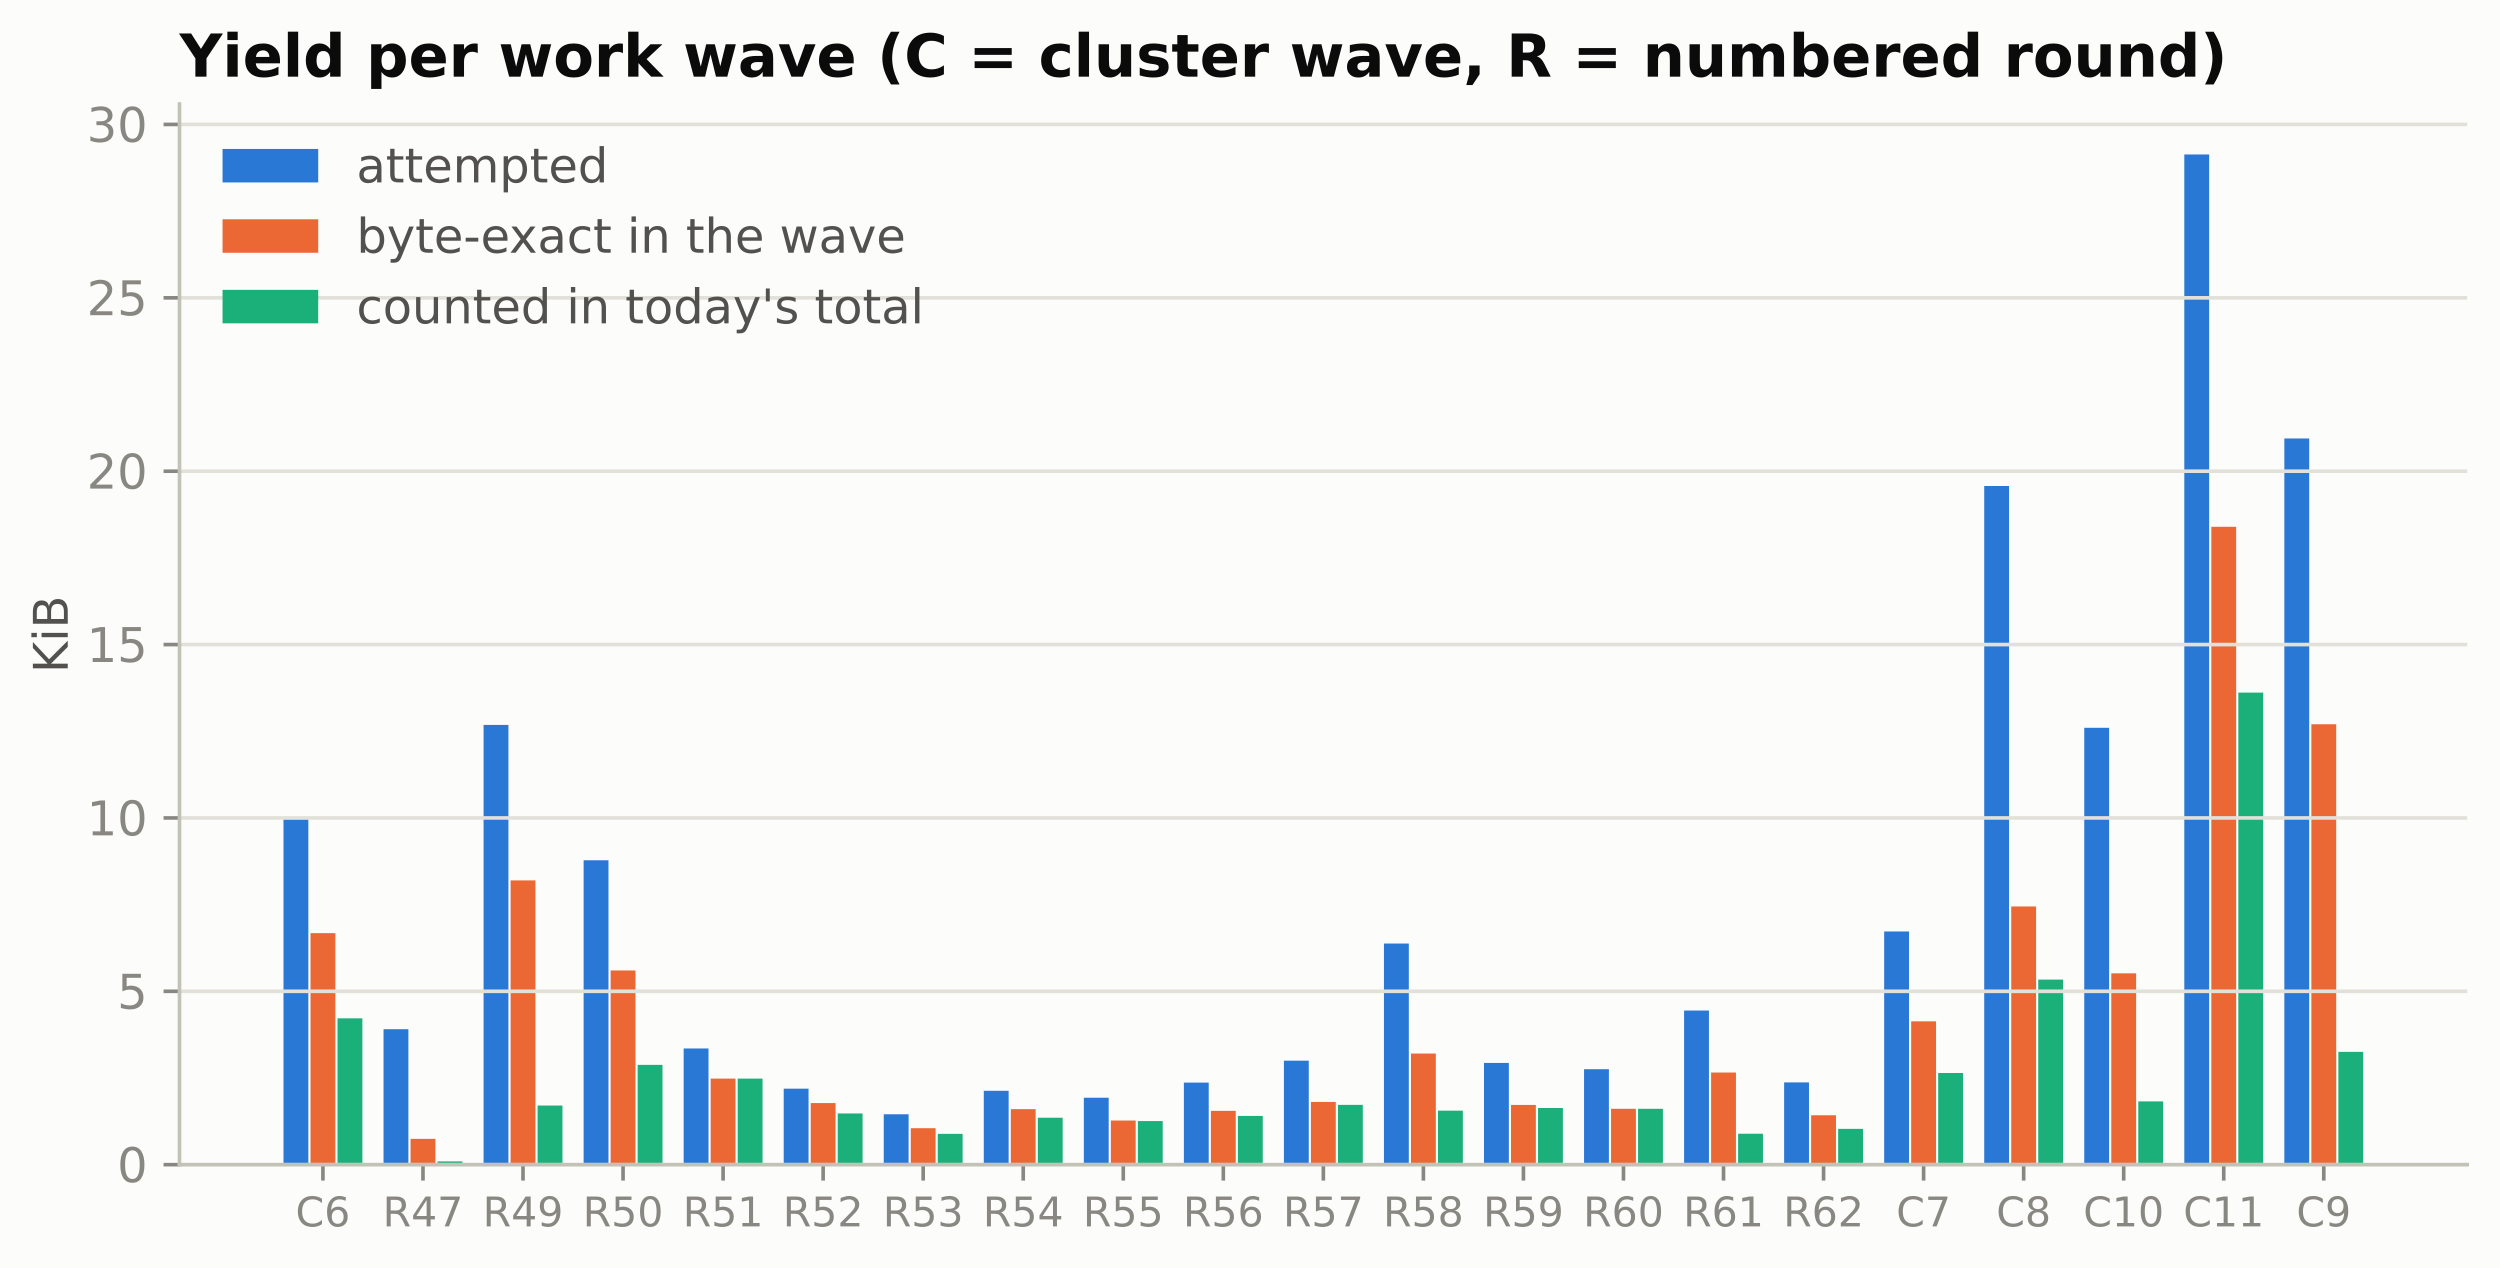
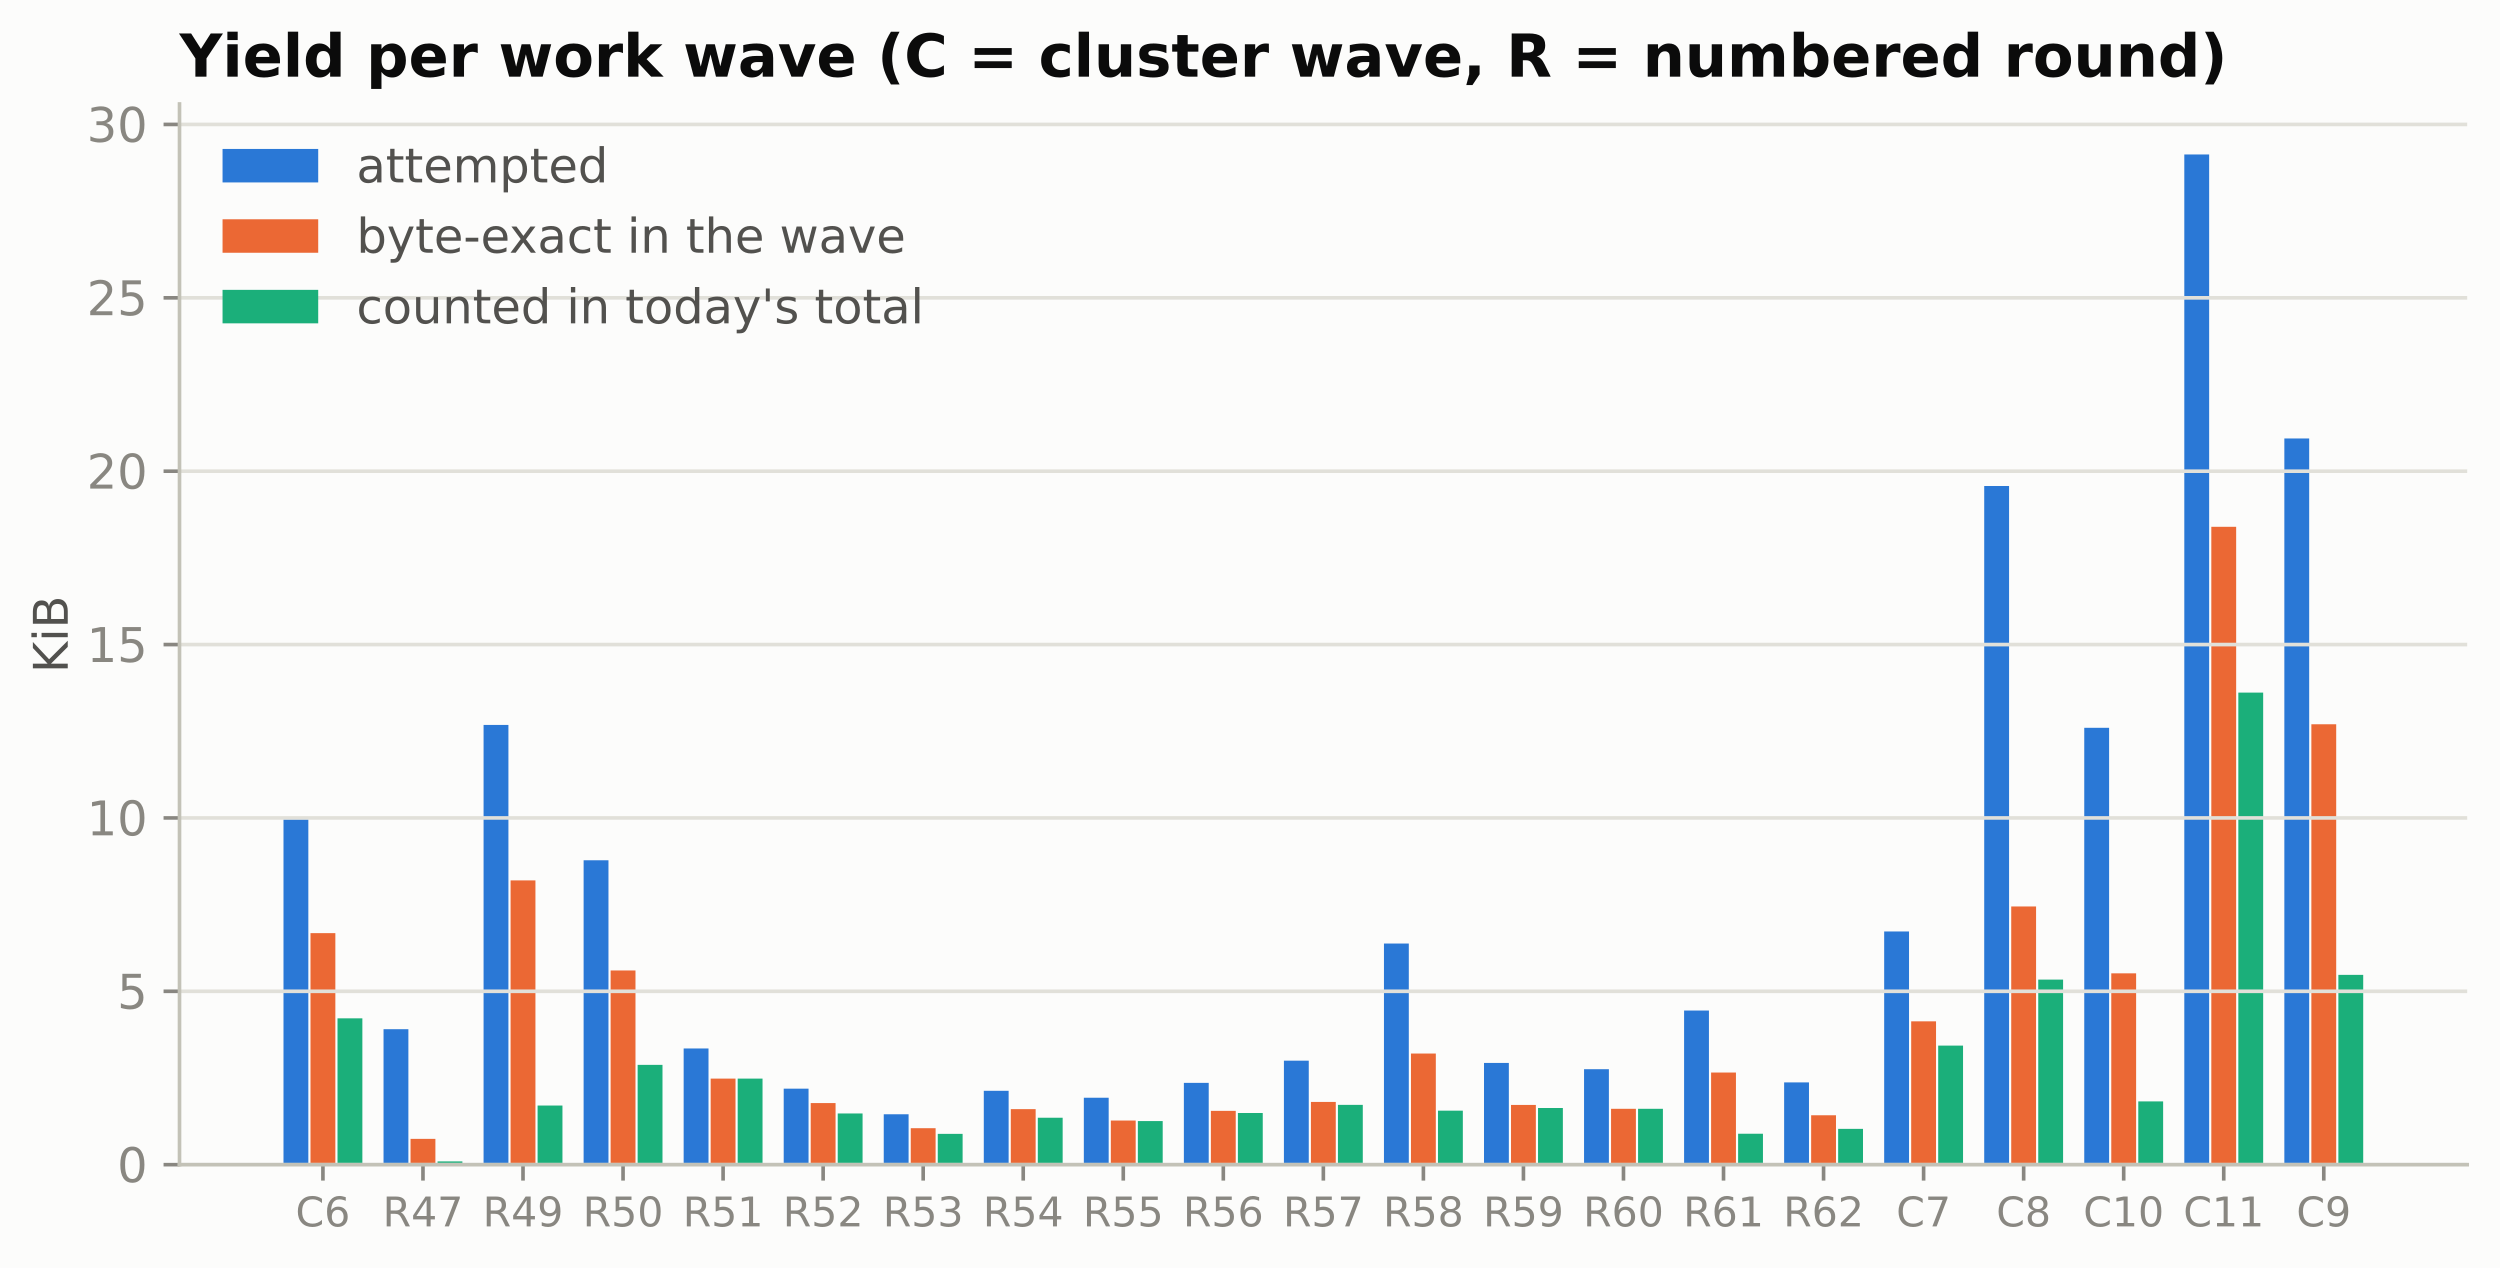
<svg xmlns="http://www.w3.org/2000/svg" xmlns:xlink="http://www.w3.org/1999/xlink" width="548.805pt" height="278.318pt" viewBox="0 0 548.805 278.318" version="1.1">
  <defs>
    <style type="text/css">*{stroke-linejoin: round; stroke-linecap: butt}</style>
  </defs>
  <g id="figure_1">
    <g id="patch_1">
      <path d="M 0 278.318  L 548.805 278.318  L 548.805 0  L 0 0  z " style="fill: #fcfcfb" />
    </g>
    <g id="axes_1">
      <g id="patch_2">
        <path d="M 39.405 255.672  L 541.605 255.672  L 541.605 22.824  L 39.405 22.824  z " style="fill: #fcfcfb" />
      </g>
      <g id="patch_3">
        <path d="M 62.232 255.672  L 67.687 255.672  L 67.687 179.859  L 62.232 179.859  z " clip-path="url(#p087fa8f409)" style="fill: #2a78d6" />
      </g>
      <g id="patch_4">
        <path d="M 84.194 255.672  L 89.649 255.672  L 89.649 225.931  L 84.194 225.931  z " clip-path="url(#p087fa8f409)" style="fill: #2a78d6" />
      </g>
      <g id="patch_5">
        <path d="M 106.155 255.672  L 111.61 255.672  L 111.61 159.135  L 106.155 159.135  z " clip-path="url(#p087fa8f409)" style="fill: #2a78d6" />
      </g>
      <g id="patch_6">
        <path d="M 128.117 255.672  L 133.572 255.672  L 133.572 188.846  L 128.117 188.846  z " clip-path="url(#p087fa8f409)" style="fill: #2a78d6" />
      </g>
      <g id="patch_7">
        <path d="M 150.078 255.672  L 155.534 255.672  L 155.534 230.161  L 150.078 230.161  z " clip-path="url(#p087fa8f409)" style="fill: #2a78d6" />
      </g>
      <g id="patch_8">
        <path d="M 172.04 255.672  L 177.495 255.672  L 177.495 238.984  L 172.04 238.984  z " clip-path="url(#p087fa8f409)" style="fill: #2a78d6" />
      </g>
      <g id="patch_9">
        <path d="M 194.001 255.672  L 199.457 255.672  L 199.457 244.611  L 194.001 244.611  z " clip-path="url(#p087fa8f409)" style="fill: #2a78d6" />
      </g>
      <g id="patch_10">
        <path d="M 215.963 255.672  L 221.418 255.672  L 221.418 239.46  L 215.963 239.46  z " clip-path="url(#p087fa8f409)" style="fill: #2a78d6" />
      </g>
      <g id="patch_11">
        <path d="M 237.925 255.672  L 243.38 255.672  L 243.38 240.984  L 237.925 240.984  z " clip-path="url(#p087fa8f409)" style="fill: #2a78d6" />
      </g>
      <g id="patch_12">
-         <path d="M 259.886 255.672  L 265.341 255.672  L 265.341 237.654  L 259.886 237.654  z " clip-path="url(#p087fa8f409)" style="fill: #2a78d6" />
+         <path d="M 259.886 255.672  L 265.341 255.672  L 265.341 237.72  L 259.886 237.72  z " clip-path="url(#p087fa8f409)" style="fill: #2a78d6" />
      </g>
      <g id="patch_13">
        <path d="M 281.848 255.672  L 287.303 255.672  L 287.303 232.837  L 281.848 232.837  z " clip-path="url(#p087fa8f409)" style="fill: #2a78d6" />
      </g>
      <g id="patch_14">
        <path d="M 303.809 255.672  L 309.264 255.672  L 309.264 207.132  L 303.809 207.132  z " clip-path="url(#p087fa8f409)" style="fill: #2a78d6" />
      </g>
      <g id="patch_15">
        <path d="M 325.771 255.672  L 331.226 255.672  L 331.226 233.342  L 325.771 233.342  z " clip-path="url(#p087fa8f409)" style="fill: #2a78d6" />
      </g>
      <g id="patch_16">
        <path d="M 347.732 255.672  L 353.188 255.672  L 353.188 234.717  L 347.732 234.717  z " clip-path="url(#p087fa8f409)" style="fill: #2a78d6" />
      </g>
      <g id="patch_17">
        <path d="M 369.694 255.672  L 375.149 255.672  L 375.149 221.828  L 369.694 221.828  z " clip-path="url(#p087fa8f409)" style="fill: #2a78d6" />
      </g>
      <g id="patch_18">
        <path d="M 391.655 255.672  L 397.111 255.672  L 397.111 237.616  L 391.655 237.616  z " clip-path="url(#p087fa8f409)" style="fill: #2a78d6" />
      </g>
      <g id="patch_19">
        <path d="M 413.617 255.672  L 419.072 255.672  L 419.072 204.478  L 413.617 204.478  z " clip-path="url(#p087fa8f409)" style="fill: #2a78d6" />
      </g>
      <g id="patch_20">
        <path d="M 435.578 255.672  L 441.034 255.672  L 441.034 106.692  L 435.578 106.692  z " clip-path="url(#p087fa8f409)" style="fill: #2a78d6" />
      </g>
      <g id="patch_21">
        <path d="M 457.54 255.672  L 462.995 255.672  L 462.995 159.774  L 457.54 159.774  z " clip-path="url(#p087fa8f409)" style="fill: #2a78d6" />
      </g>
      <g id="patch_22">
        <path d="M 479.502 255.672  L 484.957 255.672  L 484.957 33.912  L 479.502 33.912  z " clip-path="url(#p087fa8f409)" style="fill: #2a78d6" />
      </g>
      <g id="patch_23">
        <path d="M 501.463 255.672  L 506.918 255.672  L 506.918 96.248  L 501.463 96.248  z " clip-path="url(#p087fa8f409)" style="fill: #2a78d6" />
      </g>
      <g id="patch_24">
        <path d="M 68.162 255.672  L 73.617 255.672  L 73.617 204.843  L 68.162 204.843  z " clip-path="url(#p087fa8f409)" style="fill: #eb6834" />
      </g>
      <g id="patch_25">
        <path d="M 90.123 255.672  L 95.579 255.672  L 95.579 250  L 90.123 250  z " clip-path="url(#p087fa8f409)" style="fill: #eb6834" />
      </g>
      <g id="patch_26">
        <path d="M 112.085 255.672  L 117.54 255.672  L 117.54 193.261  L 112.085 193.261  z " clip-path="url(#p087fa8f409)" style="fill: #eb6834" />
      </g>
      <g id="patch_27">
        <path d="M 134.046 255.672  L 139.502 255.672  L 139.502 213.034  L 134.046 213.034  z " clip-path="url(#p087fa8f409)" style="fill: #eb6834" />
      </g>
      <g id="patch_28">
        <path d="M 156.008 255.672  L 161.463 255.672  L 161.463 236.784  L 156.008 236.784  z " clip-path="url(#p087fa8f409)" style="fill: #eb6834" />
      </g>
      <g id="patch_29">
        <path d="M 177.97 255.672  L 183.425 255.672  L 183.425 242.143  L 177.97 242.143  z " clip-path="url(#p087fa8f409)" style="fill: #eb6834" />
      </g>
      <g id="patch_30">
        <path d="M 199.931 255.672  L 205.386 255.672  L 205.386 247.659  L 199.931 247.659  z " clip-path="url(#p087fa8f409)" style="fill: #eb6834" />
      </g>
      <g id="patch_31">
        <path d="M 221.893 255.672  L 227.348 255.672  L 227.348 243.481  L 221.893 243.481  z " clip-path="url(#p087fa8f409)" style="fill: #eb6834" />
      </g>
      <g id="patch_32">
        <path d="M 243.854 255.672  L 249.309 255.672  L 249.309 245.986  L 243.854 245.986  z " clip-path="url(#p087fa8f409)" style="fill: #eb6834" />
      </g>
      <g id="patch_33">
        <path d="M 265.816 255.672  L 271.271 255.672  L 271.271 243.853  L 265.816 243.853  z " clip-path="url(#p087fa8f409)" style="fill: #eb6834" />
      </g>
      <g id="patch_34">
        <path d="M 287.777 255.672  L 293.232 255.672  L 293.232 241.905  L 287.777 241.905  z " clip-path="url(#p087fa8f409)" style="fill: #eb6834" />
      </g>
      <g id="patch_35">
        <path d="M 309.739 255.672  L 315.194 255.672  L 315.194 231.276  L 309.739 231.276  z " clip-path="url(#p087fa8f409)" style="fill: #eb6834" />
      </g>
      <g id="patch_36">
        <path d="M 331.7 255.672  L 337.156 255.672  L 337.156 242.552  L 331.7 242.552  z " clip-path="url(#p087fa8f409)" style="fill: #eb6834" />
      </g>
      <g id="patch_37">
        <path d="M 353.662 255.672  L 359.117 255.672  L 359.117 243.4  L 353.662 243.4  z " clip-path="url(#p087fa8f409)" style="fill: #eb6834" />
      </g>
      <g id="patch_38">
        <path d="M 375.623 255.672  L 381.079 255.672  L 381.079 235.446  L 375.623 235.446  z " clip-path="url(#p087fa8f409)" style="fill: #eb6834" />
      </g>
      <g id="patch_39">
        <path d="M 397.585 255.672  L 403.04 255.672  L 403.04 244.827  L 397.585 244.827  z " clip-path="url(#p087fa8f409)" style="fill: #eb6834" />
      </g>
      <g id="patch_40">
        <path d="M 419.547 255.672  L 425.002 255.672  L 425.002 224.207  L 419.547 224.207  z " clip-path="url(#p087fa8f409)" style="fill: #eb6834" />
      </g>
      <g id="patch_41">
        <path d="M 441.508 255.672  L 446.963 255.672  L 446.963 198.985  L 441.508 198.985  z " clip-path="url(#p087fa8f409)" style="fill: #eb6834" />
      </g>
      <g id="patch_42">
        <path d="M 463.47 255.672  L 468.925 255.672  L 468.925 213.673  L 463.47 213.673  z " clip-path="url(#p087fa8f409)" style="fill: #eb6834" />
      </g>
      <g id="patch_43">
        <path d="M 485.431 255.672  L 490.886 255.672  L 490.886 115.65  L 485.431 115.65  z " clip-path="url(#p087fa8f409)" style="fill: #eb6834" />
      </g>
      <g id="patch_44">
        <path d="M 507.393 255.672  L 512.848 255.672  L 512.848 158.986  L 507.393 158.986  z " clip-path="url(#p087fa8f409)" style="fill: #eb6834" />
      </g>
      <g id="patch_45">
        <path d="M 74.091 255.672  L 79.547 255.672  L 79.547 223.552  L 74.091 223.552  z " clip-path="url(#p087fa8f409)" style="fill: #1baf7a" />
      </g>
      <g id="patch_46">
        <path d="M 96.053 255.672  L 101.508 255.672  L 101.508 254.958  L 96.053 254.958  z " clip-path="url(#p087fa8f409)" style="fill: #1baf7a" />
      </g>
      <g id="patch_47">
        <path d="M 118.014 255.672  L 123.47 255.672  L 123.47 242.686  L 118.014 242.686  z " clip-path="url(#p087fa8f409)" style="fill: #1baf7a" />
      </g>
      <g id="patch_48">
        <path d="M 139.976 255.672  L 145.431 255.672  L 145.431 233.766  L 139.976 233.766  z " clip-path="url(#p087fa8f409)" style="fill: #1baf7a" />
      </g>
      <g id="patch_49">
        <path d="M 161.938 255.672  L 167.393 255.672  L 167.393 236.784  L 161.938 236.784  z " clip-path="url(#p087fa8f409)" style="fill: #1baf7a" />
      </g>
      <g id="patch_50">
        <path d="M 183.899 255.672  L 189.354 255.672  L 189.354 244.425  L 183.899 244.425  z " clip-path="url(#p087fa8f409)" style="fill: #1baf7a" />
      </g>
      <g id="patch_51">
        <path d="M 205.861 255.672  L 211.316 255.672  L 211.316 248.915  L 205.861 248.915  z " clip-path="url(#p087fa8f409)" style="fill: #1baf7a" />
      </g>
      <g id="patch_52">
        <path d="M 227.822 255.672  L 233.277 255.672  L 233.277 245.362  L 227.822 245.362  z " clip-path="url(#p087fa8f409)" style="fill: #1baf7a" />
      </g>
      <g id="patch_53">
        <path d="M 249.784 255.672  L 255.239 255.672  L 255.239 246.098  L 249.784 246.098  z " clip-path="url(#p087fa8f409)" style="fill: #1baf7a" />
      </g>
      <g id="patch_54">
-         <path d="M 271.745 255.672  L 277.201 255.672  L 277.201 244.975  L 271.745 244.975  z " clip-path="url(#p087fa8f409)" style="fill: #1baf7a" />
+         <path d="M 271.745 255.672  L 277.201 255.672  L 277.201 244.329  L 271.745 244.329  z " clip-path="url(#p087fa8f409)" style="fill: #1baf7a" />
      </g>
      <g id="patch_55">
        <path d="M 293.707 255.672  L 299.162 255.672  L 299.162 242.537  L 293.707 242.537  z " clip-path="url(#p087fa8f409)" style="fill: #1baf7a" />
      </g>
      <g id="patch_56">
        <path d="M 315.668 255.672  L 321.124 255.672  L 321.124 243.816  L 315.668 243.816  z " clip-path="url(#p087fa8f409)" style="fill: #1baf7a" />
      </g>
      <g id="patch_57">
        <path d="M 337.63 255.672  L 343.085 255.672  L 343.085 243.236  L 337.63 243.236  z " clip-path="url(#p087fa8f409)" style="fill: #1baf7a" />
      </g>
      <g id="patch_58">
        <path d="M 359.592 255.672  L 365.047 255.672  L 365.047 243.4  L 359.592 243.4  z " clip-path="url(#p087fa8f409)" style="fill: #1baf7a" />
      </g>
      <g id="patch_59">
        <path d="M 381.553 255.672  L 387.008 255.672  L 387.008 248.878  L 381.553 248.878  z " clip-path="url(#p087fa8f409)" style="fill: #1baf7a" />
      </g>
      <g id="patch_60">
        <path d="M 403.515 255.672  L 408.97 255.672  L 408.97 247.815  L 403.515 247.815  z " clip-path="url(#p087fa8f409)" style="fill: #1baf7a" />
      </g>
      <g id="patch_61">
-         <path d="M 425.476 255.672  L 430.931 255.672  L 430.931 235.542  L 425.476 235.542  z " clip-path="url(#p087fa8f409)" style="fill: #1baf7a" />
+         <path d="M 425.476 255.672  L 430.931 255.672  L 430.931 229.536  L 425.476 229.536  z " clip-path="url(#p087fa8f409)" style="fill: #1baf7a" />
      </g>
      <g id="patch_62">
        <path d="M 447.438 255.672  L 452.893 255.672  L 452.893 215.049  L 447.438 215.049  z " clip-path="url(#p087fa8f409)" style="fill: #1baf7a" />
      </g>
      <g id="patch_63">
        <path d="M 469.399 255.672  L 474.855 255.672  L 474.855 241.779  L 469.399 241.779  z " clip-path="url(#p087fa8f409)" style="fill: #1baf7a" />
      </g>
      <g id="patch_64">
        <path d="M 491.361 255.672  L 496.816 255.672  L 496.816 152.043  L 491.361 152.043  z " clip-path="url(#p087fa8f409)" style="fill: #1baf7a" />
      </g>
      <g id="patch_65">
-         <path d="M 513.322 255.672  L 518.778 255.672  L 518.778 230.911  L 513.322 230.911  z " clip-path="url(#p087fa8f409)" style="fill: #1baf7a" />
+         <path d="M 513.322 255.672  L 518.778 255.672  L 518.778 214.001  L 513.322 214.001  z " clip-path="url(#p087fa8f409)" style="fill: #1baf7a" />
      </g>
      <g id="matplotlib.axis_1">
        <g id="xtick_1">
          <g id="line2d_1">
            <defs>
              <path id="mc9588ca993" d="M 0 0  L 0 3.5  " style="stroke: #898781; stroke-width: 0.8" />
            </defs>
            <g>
              <use xlink:href="#mc9588ca993" x="70.889" y="255.672" style="fill: #898781; stroke: #898781; stroke-width: 0.8" />
            </g>
          </g>
          <g id="text_1">
            <text style="font-size: 9px; font-family: 'Segoe UI', 'DejaVu Sans', 'Bitstream Vera Sans', 'Computer Modern Sans Serif', 'Lucida Grande', 'Verdana', 'Geneva', 'Lucid', 'Arial', 'Helvetica', 'Avant Garde', sans-serif; text-anchor: middle; fill: #898781" x="70.889" y="269.224" transform="rotate(-0 70.88939 269.2243)">C6</text>
          </g>
        </g>
        <g id="xtick_2">
          <g id="line2d_2">
            <g>
              <use xlink:href="#mc9588ca993" x="92.851" y="255.672" style="fill: #898781; stroke: #898781; stroke-width: 0.8" />
            </g>
          </g>
          <g id="text_2">
            <text style="font-size: 9px; font-family: 'Segoe UI', 'DejaVu Sans', 'Bitstream Vera Sans', 'Computer Modern Sans Serif', 'Lucida Grande', 'Verdana', 'Geneva', 'Lucid', 'Arial', 'Helvetica', 'Avant Garde', sans-serif; text-anchor: middle; fill: #898781" x="92.851" y="269.224" transform="rotate(-0 92.85094 269.2243)">R47</text>
          </g>
        </g>
        <g id="xtick_3">
          <g id="line2d_3">
            <g>
              <use xlink:href="#mc9588ca993" x="114.812" y="255.672" style="fill: #898781; stroke: #898781; stroke-width: 0.8" />
            </g>
          </g>
          <g id="text_3">
            <text style="font-size: 9px; font-family: 'Segoe UI', 'DejaVu Sans', 'Bitstream Vera Sans', 'Computer Modern Sans Serif', 'Lucida Grande', 'Verdana', 'Geneva', 'Lucid', 'Arial', 'Helvetica', 'Avant Garde', sans-serif; text-anchor: middle; fill: #898781" x="114.812" y="269.224" transform="rotate(-0 114.8125 269.2243)">R49</text>
          </g>
        </g>
        <g id="xtick_4">
          <g id="line2d_4">
            <g>
              <use xlink:href="#mc9588ca993" x="136.774" y="255.672" style="fill: #898781; stroke: #898781; stroke-width: 0.8" />
            </g>
          </g>
          <g id="text_4">
            <text style="font-size: 9px; font-family: 'Segoe UI', 'DejaVu Sans', 'Bitstream Vera Sans', 'Computer Modern Sans Serif', 'Lucida Grande', 'Verdana', 'Geneva', 'Lucid', 'Arial', 'Helvetica', 'Avant Garde', sans-serif; text-anchor: middle; fill: #898781" x="136.774" y="269.224" transform="rotate(-0 136.774 269.2243)">R50</text>
          </g>
        </g>
        <g id="xtick_5">
          <g id="line2d_5">
            <g>
              <use xlink:href="#mc9588ca993" x="158.736" y="255.672" style="fill: #898781; stroke: #898781; stroke-width: 0.8" />
            </g>
          </g>
          <g id="text_5">
            <text style="font-size: 9px; font-family: 'Segoe UI', 'DejaVu Sans', 'Bitstream Vera Sans', 'Computer Modern Sans Serif', 'Lucida Grande', 'Verdana', 'Geneva', 'Lucid', 'Arial', 'Helvetica', 'Avant Garde', sans-serif; text-anchor: middle; fill: #898781" x="158.736" y="269.224" transform="rotate(-0 158.7356 269.2243)">R51</text>
          </g>
        </g>
        <g id="xtick_6">
          <g id="line2d_6">
            <g>
              <use xlink:href="#mc9588ca993" x="180.697" y="255.672" style="fill: #898781; stroke: #898781; stroke-width: 0.8" />
            </g>
          </g>
          <g id="text_6">
            <text style="font-size: 9px; font-family: 'Segoe UI', 'DejaVu Sans', 'Bitstream Vera Sans', 'Computer Modern Sans Serif', 'Lucida Grande', 'Verdana', 'Geneva', 'Lucid', 'Arial', 'Helvetica', 'Avant Garde', sans-serif; text-anchor: middle; fill: #898781" x="180.697" y="269.224" transform="rotate(-0 180.6971 269.2243)">R52</text>
          </g>
        </g>
        <g id="xtick_7">
          <g id="line2d_7">
            <g>
              <use xlink:href="#mc9588ca993" x="202.659" y="255.672" style="fill: #898781; stroke: #898781; stroke-width: 0.8" />
            </g>
          </g>
          <g id="text_7">
            <text style="font-size: 9px; font-family: 'Segoe UI', 'DejaVu Sans', 'Bitstream Vera Sans', 'Computer Modern Sans Serif', 'Lucida Grande', 'Verdana', 'Geneva', 'Lucid', 'Arial', 'Helvetica', 'Avant Garde', sans-serif; text-anchor: middle; fill: #898781" x="202.659" y="269.224" transform="rotate(-0 202.6587 269.2243)">R53</text>
          </g>
        </g>
        <g id="xtick_8">
          <g id="line2d_8">
            <g>
              <use xlink:href="#mc9588ca993" x="224.62" y="255.672" style="fill: #898781; stroke: #898781; stroke-width: 0.8" />
            </g>
          </g>
          <g id="text_8">
            <text style="font-size: 9px; font-family: 'Segoe UI', 'DejaVu Sans', 'Bitstream Vera Sans', 'Computer Modern Sans Serif', 'Lucida Grande', 'Verdana', 'Geneva', 'Lucid', 'Arial', 'Helvetica', 'Avant Garde', sans-serif; text-anchor: middle; fill: #898781" x="224.62" y="269.224" transform="rotate(-0 224.6202 269.2243)">R54</text>
          </g>
        </g>
        <g id="xtick_9">
          <g id="line2d_9">
            <g>
              <use xlink:href="#mc9588ca993" x="246.582" y="255.672" style="fill: #898781; stroke: #898781; stroke-width: 0.8" />
            </g>
          </g>
          <g id="text_9">
            <text style="font-size: 9px; font-family: 'Segoe UI', 'DejaVu Sans', 'Bitstream Vera Sans', 'Computer Modern Sans Serif', 'Lucida Grande', 'Verdana', 'Geneva', 'Lucid', 'Arial', 'Helvetica', 'Avant Garde', sans-serif; text-anchor: middle; fill: #898781" x="246.582" y="269.224" transform="rotate(-0 246.5818 269.2243)">R55</text>
          </g>
        </g>
        <g id="xtick_10">
          <g id="line2d_10">
            <g>
              <use xlink:href="#mc9588ca993" x="268.543" y="255.672" style="fill: #898781; stroke: #898781; stroke-width: 0.8" />
            </g>
          </g>
          <g id="text_10">
            <text style="font-size: 9px; font-family: 'Segoe UI', 'DejaVu Sans', 'Bitstream Vera Sans', 'Computer Modern Sans Serif', 'Lucida Grande', 'Verdana', 'Geneva', 'Lucid', 'Arial', 'Helvetica', 'Avant Garde', sans-serif; text-anchor: middle; fill: #898781" x="268.543" y="269.224" transform="rotate(-0 268.5433 269.2243)">R56</text>
          </g>
        </g>
        <g id="xtick_11">
          <g id="line2d_11">
            <g>
              <use xlink:href="#mc9588ca993" x="290.505" y="255.672" style="fill: #898781; stroke: #898781; stroke-width: 0.8" />
            </g>
          </g>
          <g id="text_11">
            <text style="font-size: 9px; font-family: 'Segoe UI', 'DejaVu Sans', 'Bitstream Vera Sans', 'Computer Modern Sans Serif', 'Lucida Grande', 'Verdana', 'Geneva', 'Lucid', 'Arial', 'Helvetica', 'Avant Garde', sans-serif; text-anchor: middle; fill: #898781" x="290.505" y="269.224" transform="rotate(-0 290.5049 269.2243)">R57</text>
          </g>
        </g>
        <g id="xtick_12">
          <g id="line2d_12">
            <g>
              <use xlink:href="#mc9588ca993" x="312.466" y="255.672" style="fill: #898781; stroke: #898781; stroke-width: 0.8" />
            </g>
          </g>
          <g id="text_12">
            <text style="font-size: 9px; font-family: 'Segoe UI', 'DejaVu Sans', 'Bitstream Vera Sans', 'Computer Modern Sans Serif', 'Lucida Grande', 'Verdana', 'Geneva', 'Lucid', 'Arial', 'Helvetica', 'Avant Garde', sans-serif; text-anchor: middle; fill: #898781" x="312.466" y="269.224" transform="rotate(-0 312.4664 269.2243)">R58</text>
          </g>
        </g>
        <g id="xtick_13">
          <g id="line2d_13">
            <g>
              <use xlink:href="#mc9588ca993" x="334.428" y="255.672" style="fill: #898781; stroke: #898781; stroke-width: 0.8" />
            </g>
          </g>
          <g id="text_13">
            <text style="font-size: 9px; font-family: 'Segoe UI', 'DejaVu Sans', 'Bitstream Vera Sans', 'Computer Modern Sans Serif', 'Lucida Grande', 'Verdana', 'Geneva', 'Lucid', 'Arial', 'Helvetica', 'Avant Garde', sans-serif; text-anchor: middle; fill: #898781" x="334.428" y="269.224" transform="rotate(-0 334.428 269.2243)">R59</text>
          </g>
        </g>
        <g id="xtick_14">
          <g id="line2d_14">
            <g>
              <use xlink:href="#mc9588ca993" x="356.39" y="255.672" style="fill: #898781; stroke: #898781; stroke-width: 0.8" />
            </g>
          </g>
          <g id="text_14">
            <text style="font-size: 9px; font-family: 'Segoe UI', 'DejaVu Sans', 'Bitstream Vera Sans', 'Computer Modern Sans Serif', 'Lucida Grande', 'Verdana', 'Geneva', 'Lucid', 'Arial', 'Helvetica', 'Avant Garde', sans-serif; text-anchor: middle; fill: #898781" x="356.39" y="269.224" transform="rotate(-0 356.3895 269.2243)">R60</text>
          </g>
        </g>
        <g id="xtick_15">
          <g id="line2d_15">
            <g>
              <use xlink:href="#mc9588ca993" x="378.351" y="255.672" style="fill: #898781; stroke: #898781; stroke-width: 0.8" />
            </g>
          </g>
          <g id="text_15">
            <text style="font-size: 9px; font-family: 'Segoe UI', 'DejaVu Sans', 'Bitstream Vera Sans', 'Computer Modern Sans Serif', 'Lucida Grande', 'Verdana', 'Geneva', 'Lucid', 'Arial', 'Helvetica', 'Avant Garde', sans-serif; text-anchor: middle; fill: #898781" x="378.351" y="269.224" transform="rotate(-0 378.3511 269.2243)">R61</text>
          </g>
        </g>
        <g id="xtick_16">
          <g id="line2d_16">
            <g>
              <use xlink:href="#mc9588ca993" x="400.313" y="255.672" style="fill: #898781; stroke: #898781; stroke-width: 0.8" />
            </g>
          </g>
          <g id="text_16">
            <text style="font-size: 9px; font-family: 'Segoe UI', 'DejaVu Sans', 'Bitstream Vera Sans', 'Computer Modern Sans Serif', 'Lucida Grande', 'Verdana', 'Geneva', 'Lucid', 'Arial', 'Helvetica', 'Avant Garde', sans-serif; text-anchor: middle; fill: #898781" x="400.313" y="269.224" transform="rotate(-0 400.3126 269.2243)">R62</text>
          </g>
        </g>
        <g id="xtick_17">
          <g id="line2d_17">
            <g>
              <use xlink:href="#mc9588ca993" x="422.274" y="255.672" style="fill: #898781; stroke: #898781; stroke-width: 0.8" />
            </g>
          </g>
          <g id="text_17">
            <text style="font-size: 9px; font-family: 'Segoe UI', 'DejaVu Sans', 'Bitstream Vera Sans', 'Computer Modern Sans Serif', 'Lucida Grande', 'Verdana', 'Geneva', 'Lucid', 'Arial', 'Helvetica', 'Avant Garde', sans-serif; text-anchor: middle; fill: #898781" x="422.274" y="269.224" transform="rotate(-0 422.2742 269.2243)">C7</text>
          </g>
        </g>
        <g id="xtick_18">
          <g id="line2d_18">
            <g>
              <use xlink:href="#mc9588ca993" x="444.236" y="255.672" style="fill: #898781; stroke: #898781; stroke-width: 0.8" />
            </g>
          </g>
          <g id="text_18">
            <text style="font-size: 9px; font-family: 'Segoe UI', 'DejaVu Sans', 'Bitstream Vera Sans', 'Computer Modern Sans Serif', 'Lucida Grande', 'Verdana', 'Geneva', 'Lucid', 'Arial', 'Helvetica', 'Avant Garde', sans-serif; text-anchor: middle; fill: #898781" x="444.236" y="269.224" transform="rotate(-0 444.2357 269.2243)">C8</text>
          </g>
        </g>
        <g id="xtick_19">
          <g id="line2d_19">
            <g>
              <use xlink:href="#mc9588ca993" x="466.197" y="255.672" style="fill: #898781; stroke: #898781; stroke-width: 0.8" />
            </g>
          </g>
          <g id="text_19">
            <text style="font-size: 9px; font-family: 'Segoe UI', 'DejaVu Sans', 'Bitstream Vera Sans', 'Computer Modern Sans Serif', 'Lucida Grande', 'Verdana', 'Geneva', 'Lucid', 'Arial', 'Helvetica', 'Avant Garde', sans-serif; text-anchor: middle; fill: #898781" x="466.197" y="269.224" transform="rotate(-0 466.1973 269.2243)">C10</text>
          </g>
        </g>
        <g id="xtick_20">
          <g id="line2d_20">
            <g>
              <use xlink:href="#mc9588ca993" x="488.159" y="255.672" style="fill: #898781; stroke: #898781; stroke-width: 0.8" />
            </g>
          </g>
          <g id="text_20">
            <text style="font-size: 9px; font-family: 'Segoe UI', 'DejaVu Sans', 'Bitstream Vera Sans', 'Computer Modern Sans Serif', 'Lucida Grande', 'Verdana', 'Geneva', 'Lucid', 'Arial', 'Helvetica', 'Avant Garde', sans-serif; text-anchor: middle; fill: #898781" x="488.159" y="269.224" transform="rotate(-0 488.1588 269.2243)">C11</text>
          </g>
        </g>
        <g id="xtick_21">
          <g id="line2d_21">
            <g>
              <use xlink:href="#mc9588ca993" x="510.12" y="255.672" style="fill: #898781; stroke: #898781; stroke-width: 0.8" />
            </g>
          </g>
          <g id="text_21">
            <text style="font-size: 9px; font-family: 'Segoe UI', 'DejaVu Sans', 'Bitstream Vera Sans', 'Computer Modern Sans Serif', 'Lucida Grande', 'Verdana', 'Geneva', 'Lucid', 'Arial', 'Helvetica', 'Avant Garde', sans-serif; text-anchor: middle; fill: #898781" x="510.12" y="269.224" transform="rotate(-0 510.1204 269.2243)">C9</text>
          </g>
        </g>
      </g>
      <g id="matplotlib.axis_2">
        <g id="ytick_1">
          <g id="line2d_22">
            <path d="M 39.405 255.672  L 541.605 255.672  " clip-path="url(#p087fa8f409)" style="fill: none; stroke: #e1e0d9; stroke-width: 0.8; stroke-linecap: square" />
          </g>
          <g id="line2d_23">
            <defs>
              <path id="mee49852863" d="M 0 0  L -3.5 0  " style="stroke: #898781; stroke-width: 0.8" />
            </defs>
            <g>
              <use xlink:href="#mee49852863" x="39.405" y="255.672" style="fill: #898781; stroke: #898781; stroke-width: 0.8" />
            </g>
          </g>
          <g id="text_22">
            <text style="font-size: 10.5px; font-family: 'Segoe UI', 'DejaVu Sans', 'Bitstream Vera Sans', 'Computer Modern Sans Serif', 'Lucida Grande', 'Verdana', 'Geneva', 'Lucid', 'Arial', 'Helvetica', 'Avant Garde', sans-serif; text-anchor: end; fill: #898781" x="32.405" y="259.494" transform="rotate(-0 32.40487 259.4942)">0</text>
          </g>
        </g>
        <g id="ytick_2">
          <g id="line2d_24">
            <path d="M 39.405 217.613  L 541.605 217.613  " clip-path="url(#p087fa8f409)" style="fill: none; stroke: #e1e0d9; stroke-width: 0.8; stroke-linecap: square" />
          </g>
          <g id="line2d_25">
            <g>
              <use xlink:href="#mee49852863" x="39.405" y="217.613" style="fill: #898781; stroke: #898781; stroke-width: 0.8" />
            </g>
          </g>
          <g id="text_23">
            <text style="font-size: 10.5px; font-family: 'Segoe UI', 'DejaVu Sans', 'Bitstream Vera Sans', 'Computer Modern Sans Serif', 'Lucida Grande', 'Verdana', 'Geneva', 'Lucid', 'Arial', 'Helvetica', 'Avant Garde', sans-serif; text-anchor: end; fill: #898781" x="32.405" y="221.435" transform="rotate(-0 32.40487 221.4353)">5</text>
          </g>
        </g>
        <g id="ytick_3">
          <g id="line2d_26">
            <path d="M 39.405 179.554  L 541.605 179.554  " clip-path="url(#p087fa8f409)" style="fill: none; stroke: #e1e0d9; stroke-width: 0.8; stroke-linecap: square" />
          </g>
          <g id="line2d_27">
            <g>
              <use xlink:href="#mee49852863" x="39.405" y="179.554" style="fill: #898781; stroke: #898781; stroke-width: 0.8" />
            </g>
          </g>
          <g id="text_24">
            <text style="font-size: 10.5px; font-family: 'Segoe UI', 'DejaVu Sans', 'Bitstream Vera Sans', 'Computer Modern Sans Serif', 'Lucida Grande', 'Verdana', 'Geneva', 'Lucid', 'Arial', 'Helvetica', 'Avant Garde', sans-serif; text-anchor: end; fill: #898781" x="32.405" y="183.376" transform="rotate(-0 32.40487 183.3764)">10</text>
          </g>
        </g>
        <g id="ytick_4">
          <g id="line2d_28">
            <path d="M 39.405 141.495  L 541.605 141.495  " clip-path="url(#p087fa8f409)" style="fill: none; stroke: #e1e0d9; stroke-width: 0.8; stroke-linecap: square" />
          </g>
          <g id="line2d_29">
            <g>
              <use xlink:href="#mee49852863" x="39.405" y="141.495" style="fill: #898781; stroke: #898781; stroke-width: 0.8" />
            </g>
          </g>
          <g id="text_25">
            <text style="font-size: 10.5px; font-family: 'Segoe UI', 'DejaVu Sans', 'Bitstream Vera Sans', 'Computer Modern Sans Serif', 'Lucida Grande', 'Verdana', 'Geneva', 'Lucid', 'Arial', 'Helvetica', 'Avant Garde', sans-serif; text-anchor: end; fill: #898781" x="32.405" y="145.318" transform="rotate(-0 32.40487 145.3175)">15</text>
          </g>
        </g>
        <g id="ytick_5">
          <g id="line2d_30">
            <path d="M 39.405 103.436  L 541.605 103.436  " clip-path="url(#p087fa8f409)" style="fill: none; stroke: #e1e0d9; stroke-width: 0.8; stroke-linecap: square" />
          </g>
          <g id="line2d_31">
            <g>
              <use xlink:href="#mee49852863" x="39.405" y="103.436" style="fill: #898781; stroke: #898781; stroke-width: 0.8" />
            </g>
          </g>
          <g id="text_26">
            <text style="font-size: 10.5px; font-family: 'Segoe UI', 'DejaVu Sans', 'Bitstream Vera Sans', 'Computer Modern Sans Serif', 'Lucida Grande', 'Verdana', 'Geneva', 'Lucid', 'Arial', 'Helvetica', 'Avant Garde', sans-serif; text-anchor: end; fill: #898781" x="32.405" y="107.259" transform="rotate(-0 32.40487 107.2586)">20</text>
          </g>
        </g>
        <g id="ytick_6">
          <g id="line2d_32">
            <path d="M 39.405 65.378  L 541.605 65.378  " clip-path="url(#p087fa8f409)" style="fill: none; stroke: #e1e0d9; stroke-width: 0.8; stroke-linecap: square" />
          </g>
          <g id="line2d_33">
            <g>
              <use xlink:href="#mee49852863" x="39.405" y="65.378" style="fill: #898781; stroke: #898781; stroke-width: 0.8" />
            </g>
          </g>
          <g id="text_27">
            <text style="font-size: 10.5px; font-family: 'Segoe UI', 'DejaVu Sans', 'Bitstream Vera Sans', 'Computer Modern Sans Serif', 'Lucida Grande', 'Verdana', 'Geneva', 'Lucid', 'Arial', 'Helvetica', 'Avant Garde', sans-serif; text-anchor: end; fill: #898781" x="32.405" y="69.2" transform="rotate(-0 32.40487 69.1997)">25</text>
          </g>
        </g>
        <g id="ytick_7">
          <g id="line2d_34">
            <path d="M 39.405 27.319  L 541.605 27.319  " clip-path="url(#p087fa8f409)" style="fill: none; stroke: #e1e0d9; stroke-width: 0.8; stroke-linecap: square" />
          </g>
          <g id="line2d_35">
            <g>
              <use xlink:href="#mee49852863" x="39.405" y="27.319" style="fill: #898781; stroke: #898781; stroke-width: 0.8" />
            </g>
          </g>
          <g id="text_28">
            <text style="font-size: 10.5px; font-family: 'Segoe UI', 'DejaVu Sans', 'Bitstream Vera Sans', 'Computer Modern Sans Serif', 'Lucida Grande', 'Verdana', 'Geneva', 'Lucid', 'Arial', 'Helvetica', 'Avant Garde', sans-serif; text-anchor: end; fill: #898781" x="32.405" y="31.141" transform="rotate(-0 32.40487 31.1408)">30</text>
          </g>
        </g>
        <g id="text_29">
          <text style="font-size: 10.5px; font-family: 'Segoe UI', 'DejaVu Sans', 'Bitstream Vera Sans', 'Computer Modern Sans Serif', 'Lucida Grande', 'Verdana', 'Geneva', 'Lucid', 'Arial', 'Helvetica', 'Avant Garde', sans-serif; text-anchor: middle; fill: #52514e" x="14.875" y="139.248" transform="rotate(-90 14.87484 139.2481)">KiB</text>
        </g>
      </g>
      <g id="patch_66">
        <path d="M 39.405 255.672  L 39.405 22.824  " style="fill: none; stroke: #c3c2b7; stroke-width: 0.8; stroke-linejoin: miter; stroke-linecap: square" />
      </g>
      <g id="patch_67">
        <path d="M 39.405 255.672  L 541.605 255.672  " style="fill: none; stroke: #c3c2b7; stroke-width: 0.8; stroke-linejoin: miter; stroke-linecap: square" />
      </g>
      <g id="text_30">
        <text style="font-weight: 700; font-size: 13px; font-family: 'Segoe UI', 'DejaVu Sans', 'Bitstream Vera Sans', 'Computer Modern Sans Serif', 'Lucida Grande', 'Verdana', 'Geneva', 'Lucid', 'Arial', 'Helvetica', 'Avant Garde', sans-serif; text-anchor: start; fill: #0b0b0b" x="39.405" y="16.824" transform="rotate(-0 39.40487 16.82406)">Yield per work wave (C = cluster wave, R = numbered round)</text>
      </g>
      <g id="legend_1">
        <g id="patch_68">
          <path d="M 48.855 40.047  L 69.855 40.047  L 69.855 32.697  L 48.855 32.697  z " style="fill: #2a78d6" />
        </g>
        <g id="text_31">
          <text style="font-size: 10.5px; font-family: 'Segoe UI', 'DejaVu Sans', 'Bitstream Vera Sans', 'Computer Modern Sans Serif', 'Lucida Grande', 'Verdana', 'Geneva', 'Lucid', 'Arial', 'Helvetica', 'Avant Garde', sans-serif; text-anchor: start; fill: #52514e" x="78.255" y="40.047" transform="rotate(-0 78.25487 40.04734)">attempted</text>
        </g>
        <g id="patch_69">
          <path d="M 48.855 55.486  L 69.855 55.486  L 69.855 48.136  L 48.855 48.136  z " style="fill: #eb6834" />
        </g>
        <g id="text_32">
          <text style="font-size: 10.5px; font-family: 'Segoe UI', 'DejaVu Sans', 'Bitstream Vera Sans', 'Computer Modern Sans Serif', 'Lucida Grande', 'Verdana', 'Geneva', 'Lucid', 'Arial', 'Helvetica', 'Avant Garde', sans-serif; text-anchor: start; fill: #52514e" x="78.255" y="55.486" transform="rotate(-0 78.25487 55.48562)">byte-exact in the wave</text>
        </g>
        <g id="patch_70">
          <path d="M 48.855 70.98  L 69.855 70.98  L 69.855 63.63  L 48.855 63.63  z " style="fill: #1baf7a" />
        </g>
        <g id="text_33">
          <text style="font-size: 10.5px; font-family: 'Segoe UI', 'DejaVu Sans', 'Bitstream Vera Sans', 'Computer Modern Sans Serif', 'Lucida Grande', 'Verdana', 'Geneva', 'Lucid', 'Arial', 'Helvetica', 'Avant Garde', sans-serif; text-anchor: start; fill: #52514e" x="78.255" y="70.98" transform="rotate(-0 78.25487 70.97969)">counted in today's total</text>
        </g>
      </g>
    </g>
  </g>
  <defs>
    <clipPath id="p087fa8f409">
      <rect x="39.405" y="22.824" width="502.2" height="232.848" />
    </clipPath>
  </defs>
</svg>
